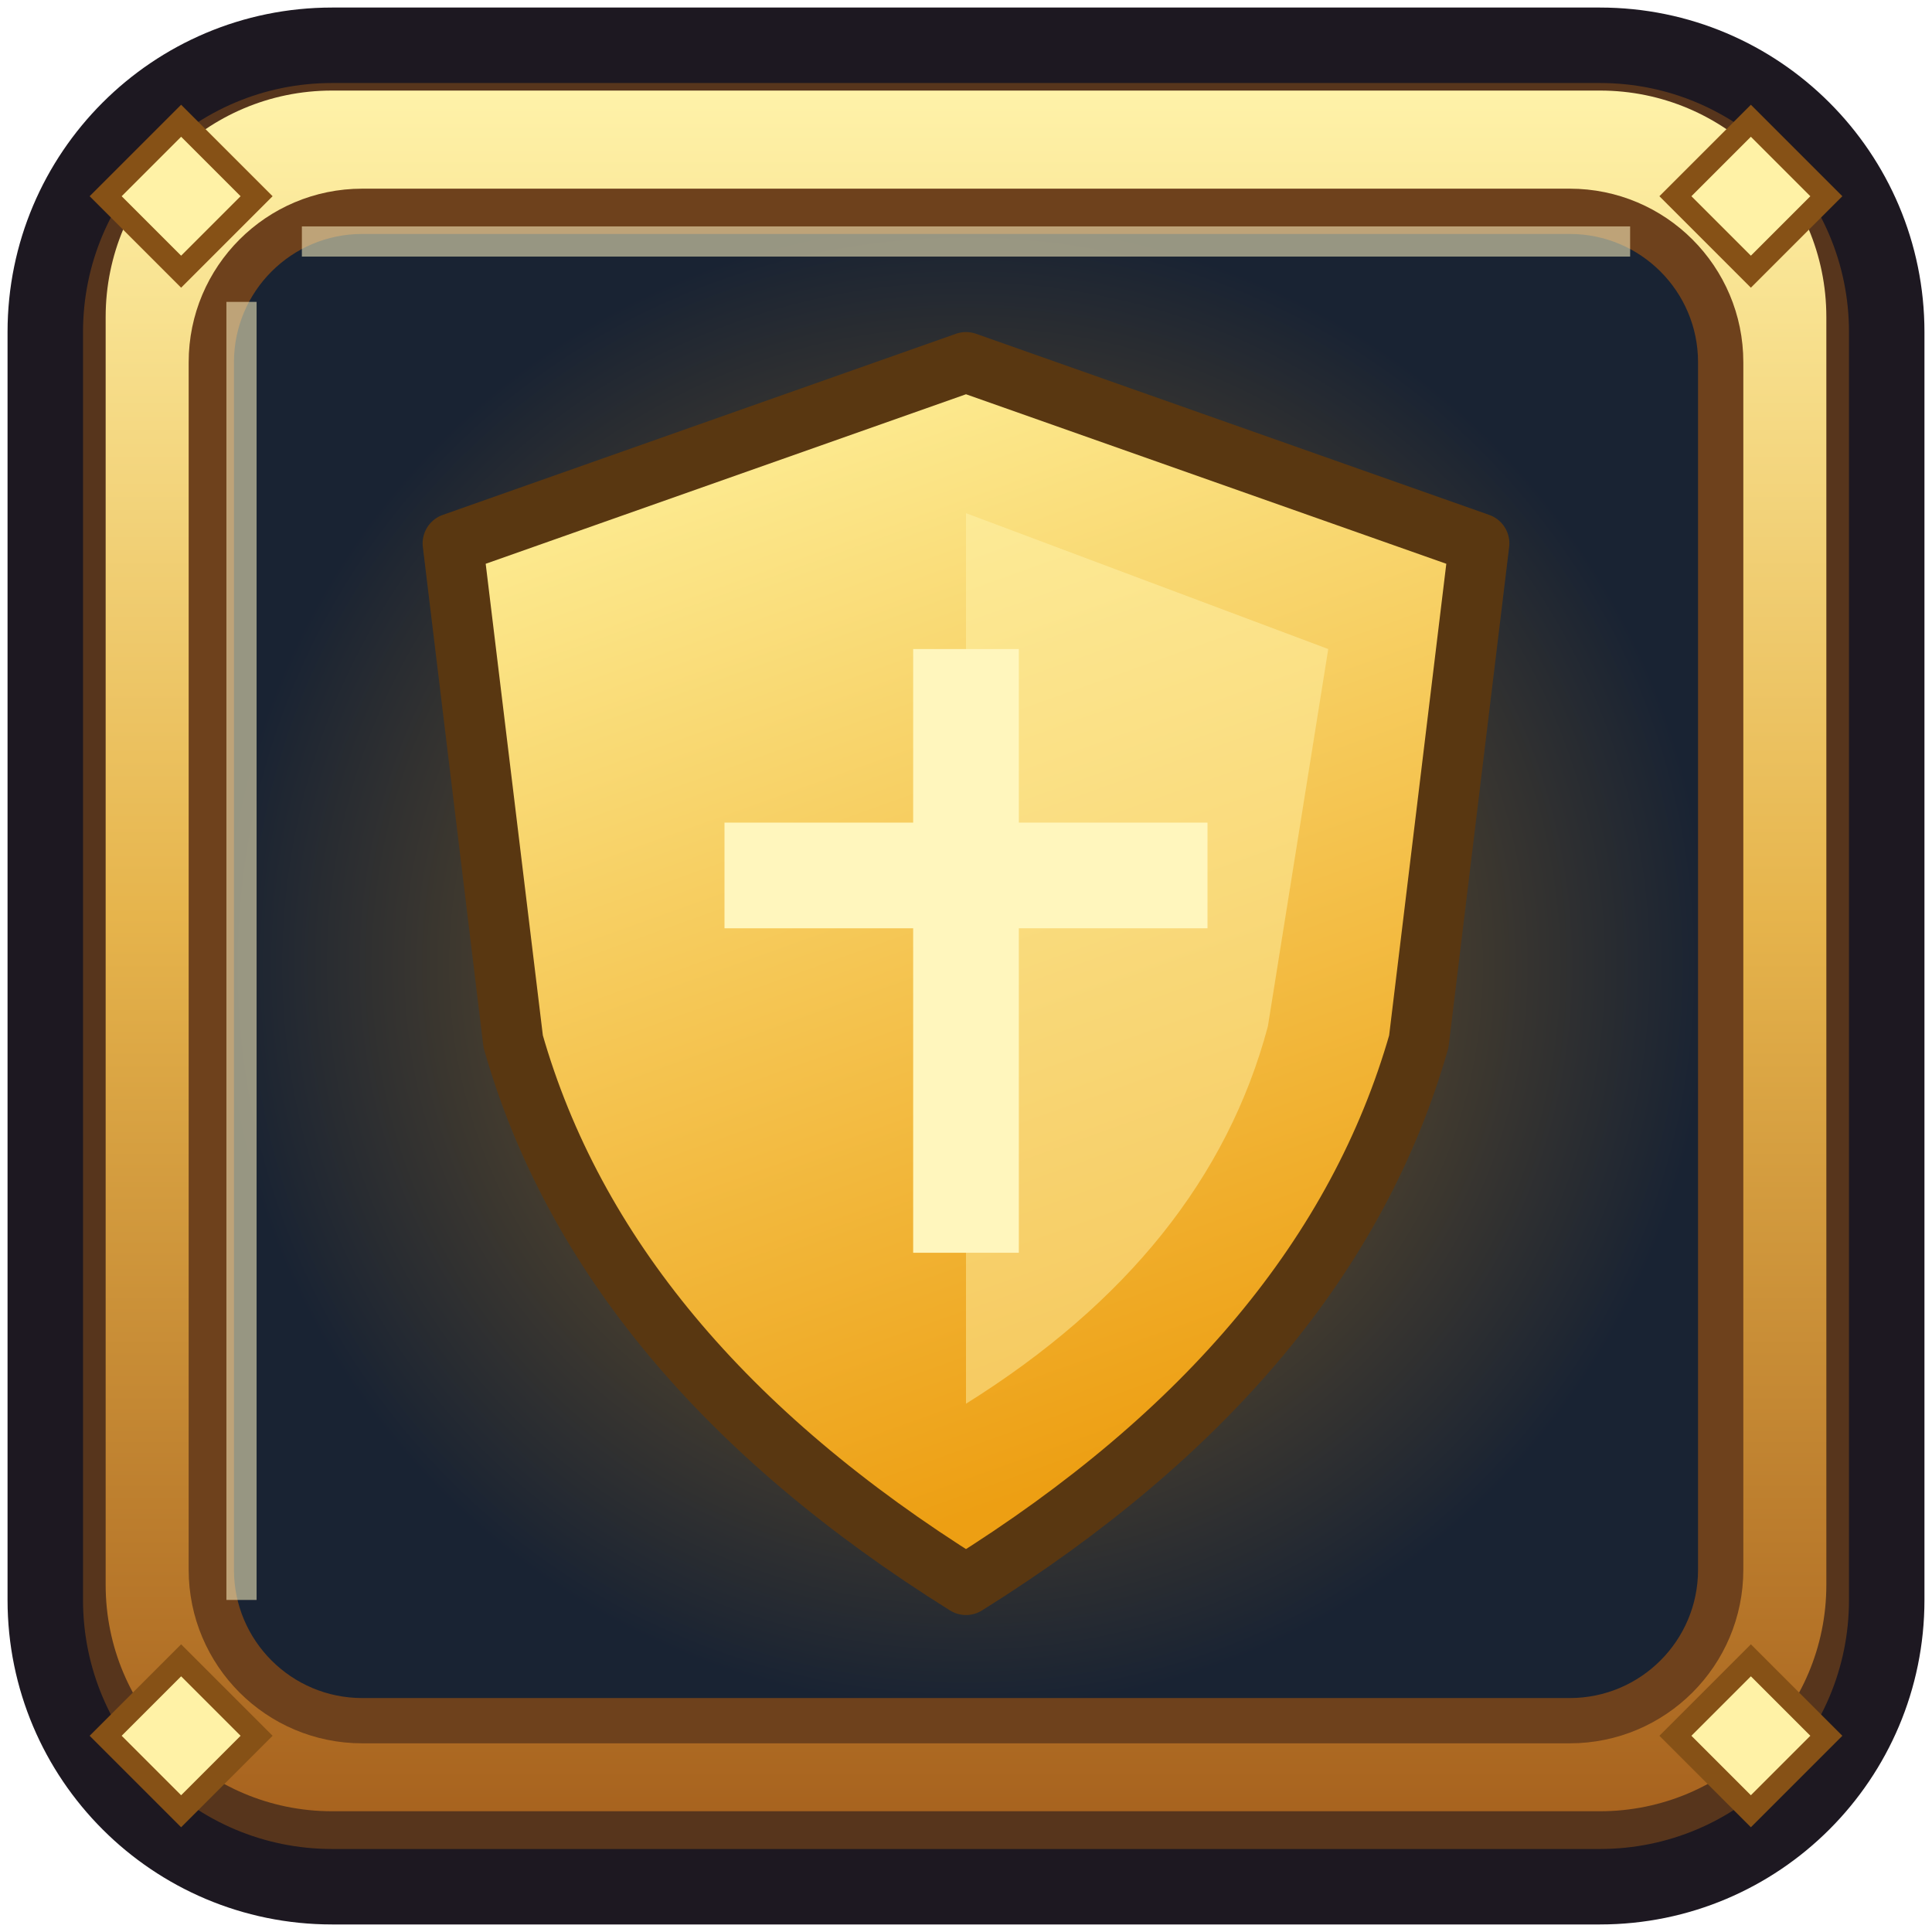
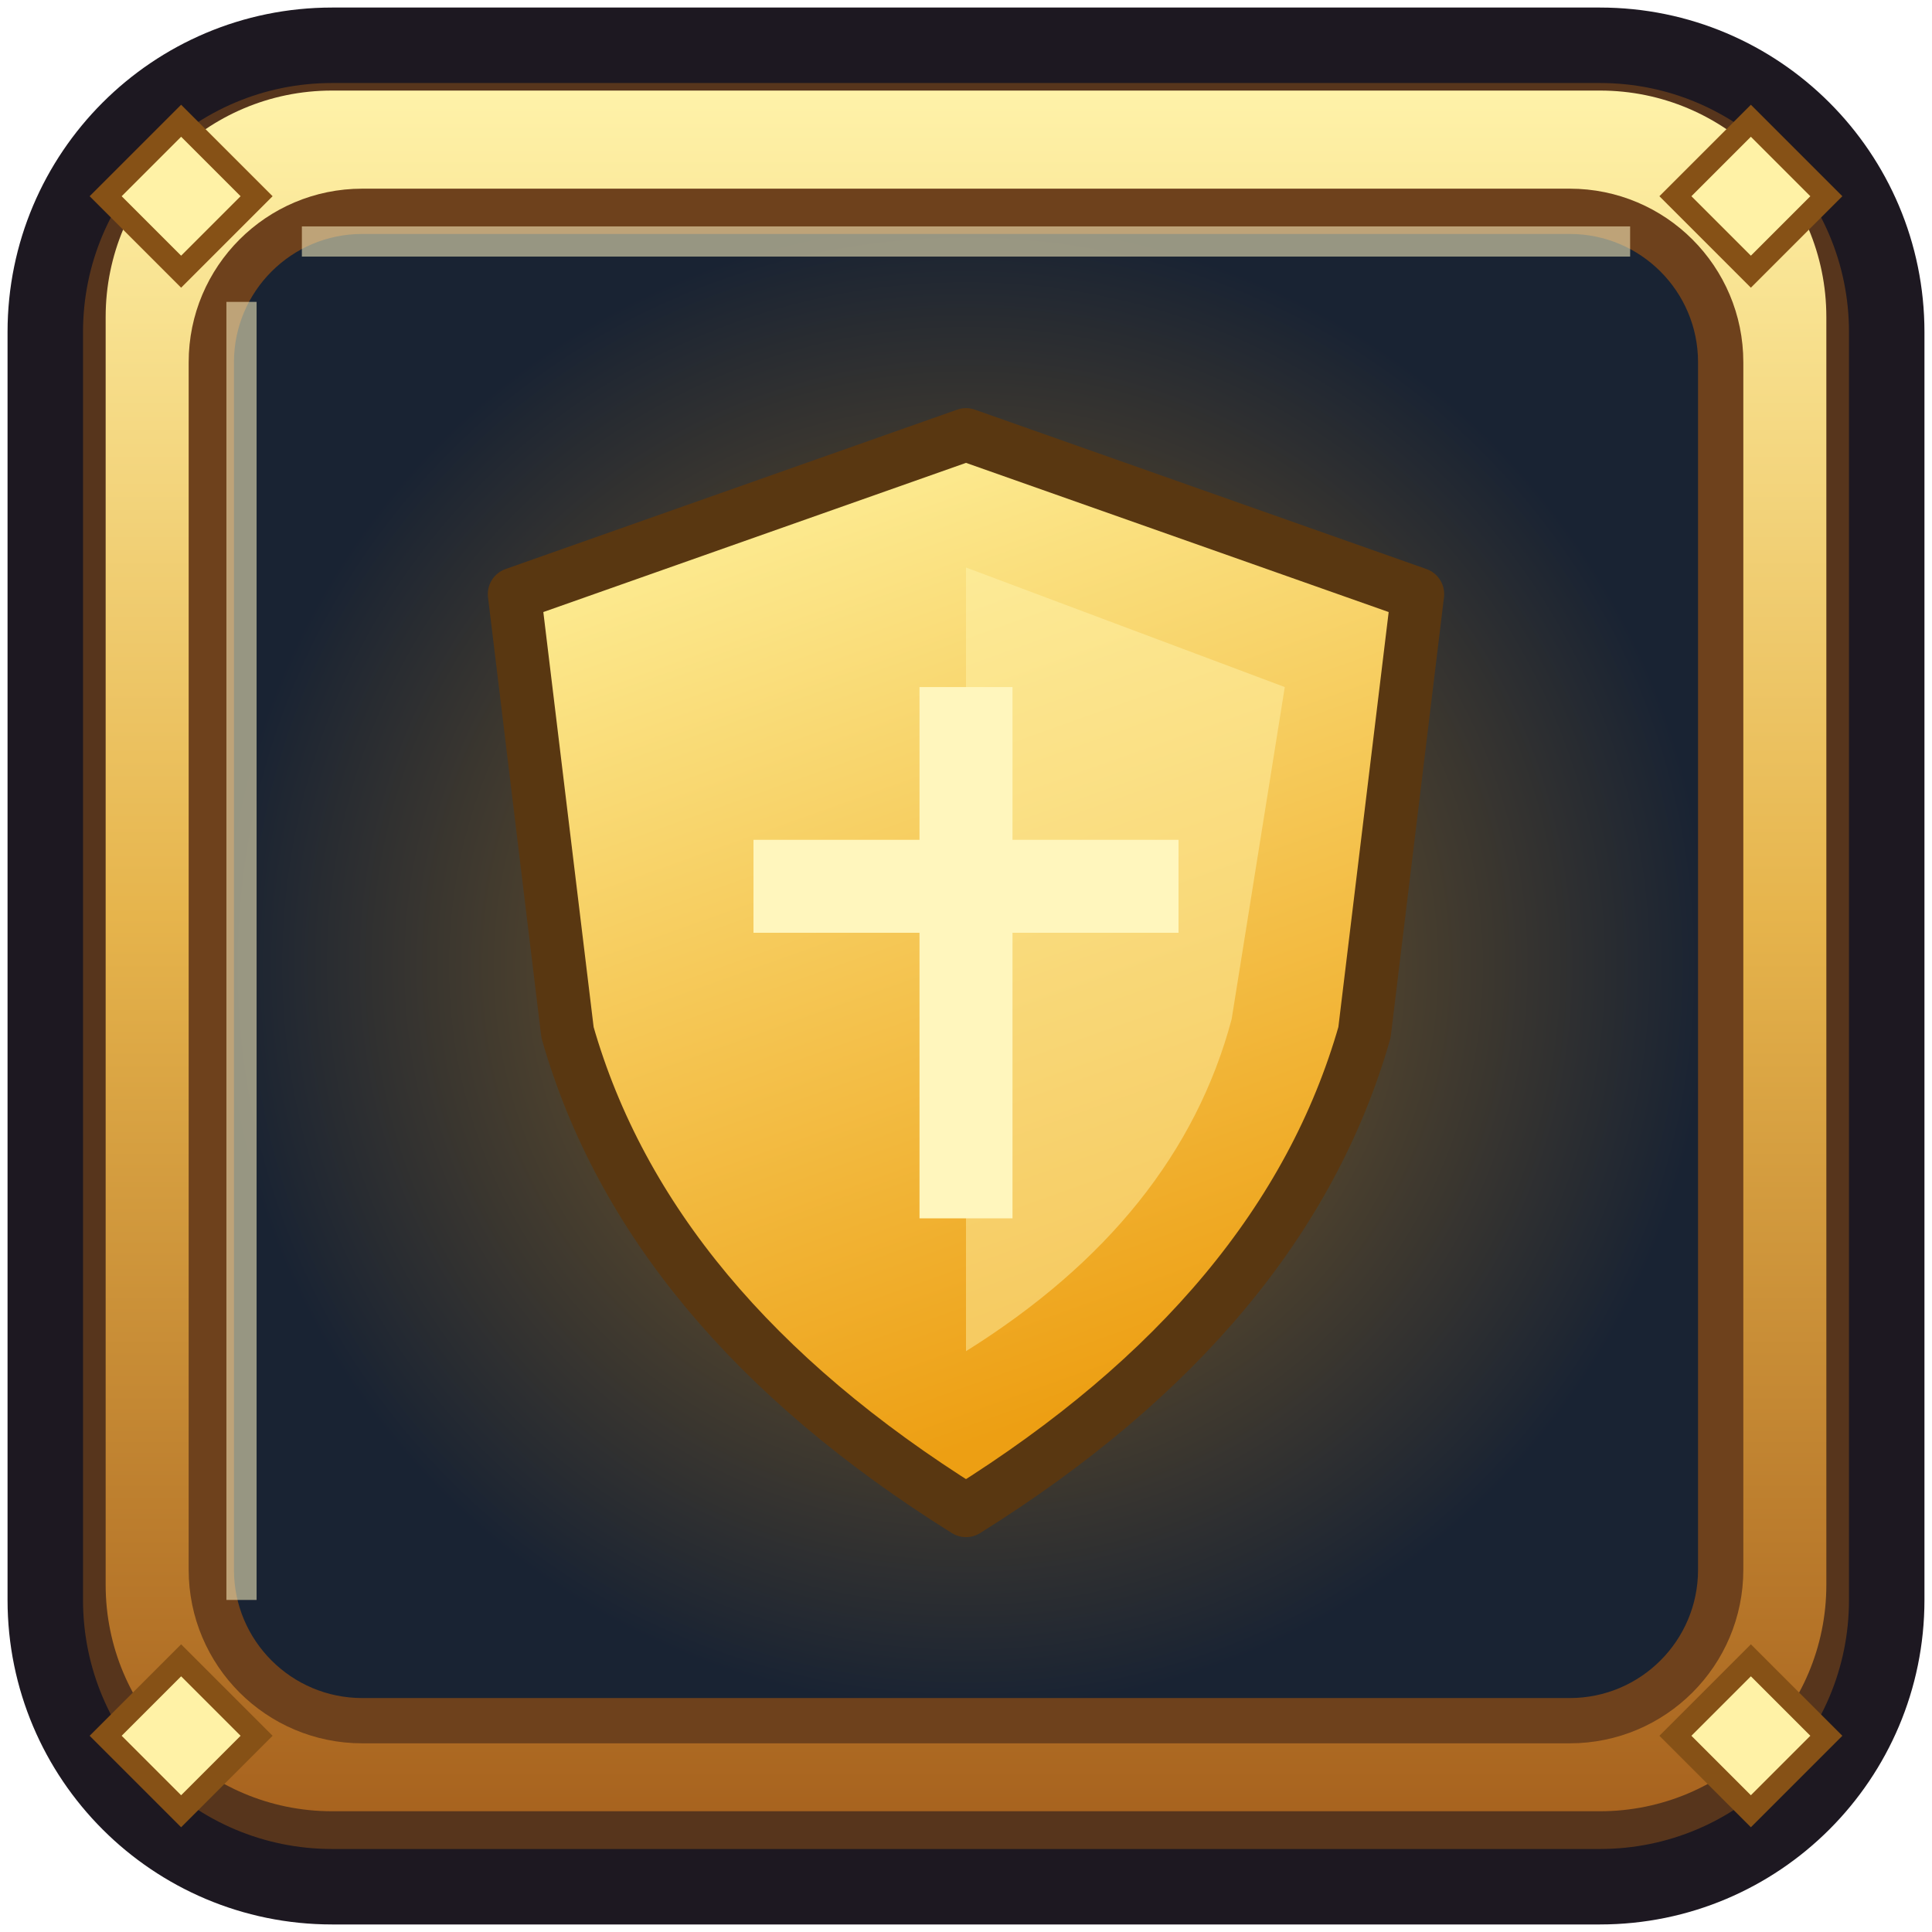
<svg xmlns="http://www.w3.org/2000/svg" viewBox="0 0 128 128">
  <defs>
    <linearGradient id="gold" x2="0" y2="1">
      <stop stop-color="#fff3aa" />
      <stop offset=".48" stop-color="#e6b44c" />
      <stop offset="1" stop-color="#a7621e" />
    </linearGradient>
    <linearGradient id="symbol" x2=".3" y2="1">
      <stop stop-color="#fff7a5" />
      <stop offset="1" stop-color="#ed9f13" />
    </linearGradient>
    <radialGradient id="bg">
      <stop stop-color="#8d6626" />
      <stop offset="1" stop-color="#192333" />
    </radialGradient>
  </defs>
  <rect x="3" y="3" width="122" height="122" rx="19" fill="#57351c" stroke="#1d1821" stroke-width="5" />
  <rect x="7" y="6" width="114" height="114" rx="15" fill="url(#gold)" />
  <rect x="14" y="14" width="100" height="100" rx="10" fill="url(#bg)" stroke="#6e411c" stroke-width="3" />
  <path d="M20 16h88M16 20v86" fill="none" stroke="#fff4c3" opacity=".55" stroke-width="2" />
-   <g stroke-linejoin="round">
+   <g stroke-linejoin="round" transform="translate(64 64) scale(.88) translate(-64 -64)">
    <path d="M64 24 98 36 94 69Q88 90 64 105 40 90 34 69L30 36Z" fill="url(#symbol)" stroke="#593711" stroke-width="4" />
    <path d="m64 34 24 9-4 25q-4 15-20 25Z" fill="#fff6b2" opacity=".45" />
    <path d="M64 43v40M48 58h32" stroke="#fff6bd" stroke-width="7" />
  </g>
  <g fill="#fff2a6" stroke="#865116" stroke-width="1.5">
    <path d="m12 8 5 5-5 5-5-5Z" />
    <path d="m116 8 5 5-5 5-5-5Z" />
    <path d="m12 110 5 5-5 5-5-5Z" />
    <path d="m116 110 5 5-5 5-5-5Z" />
  </g>
</svg>
